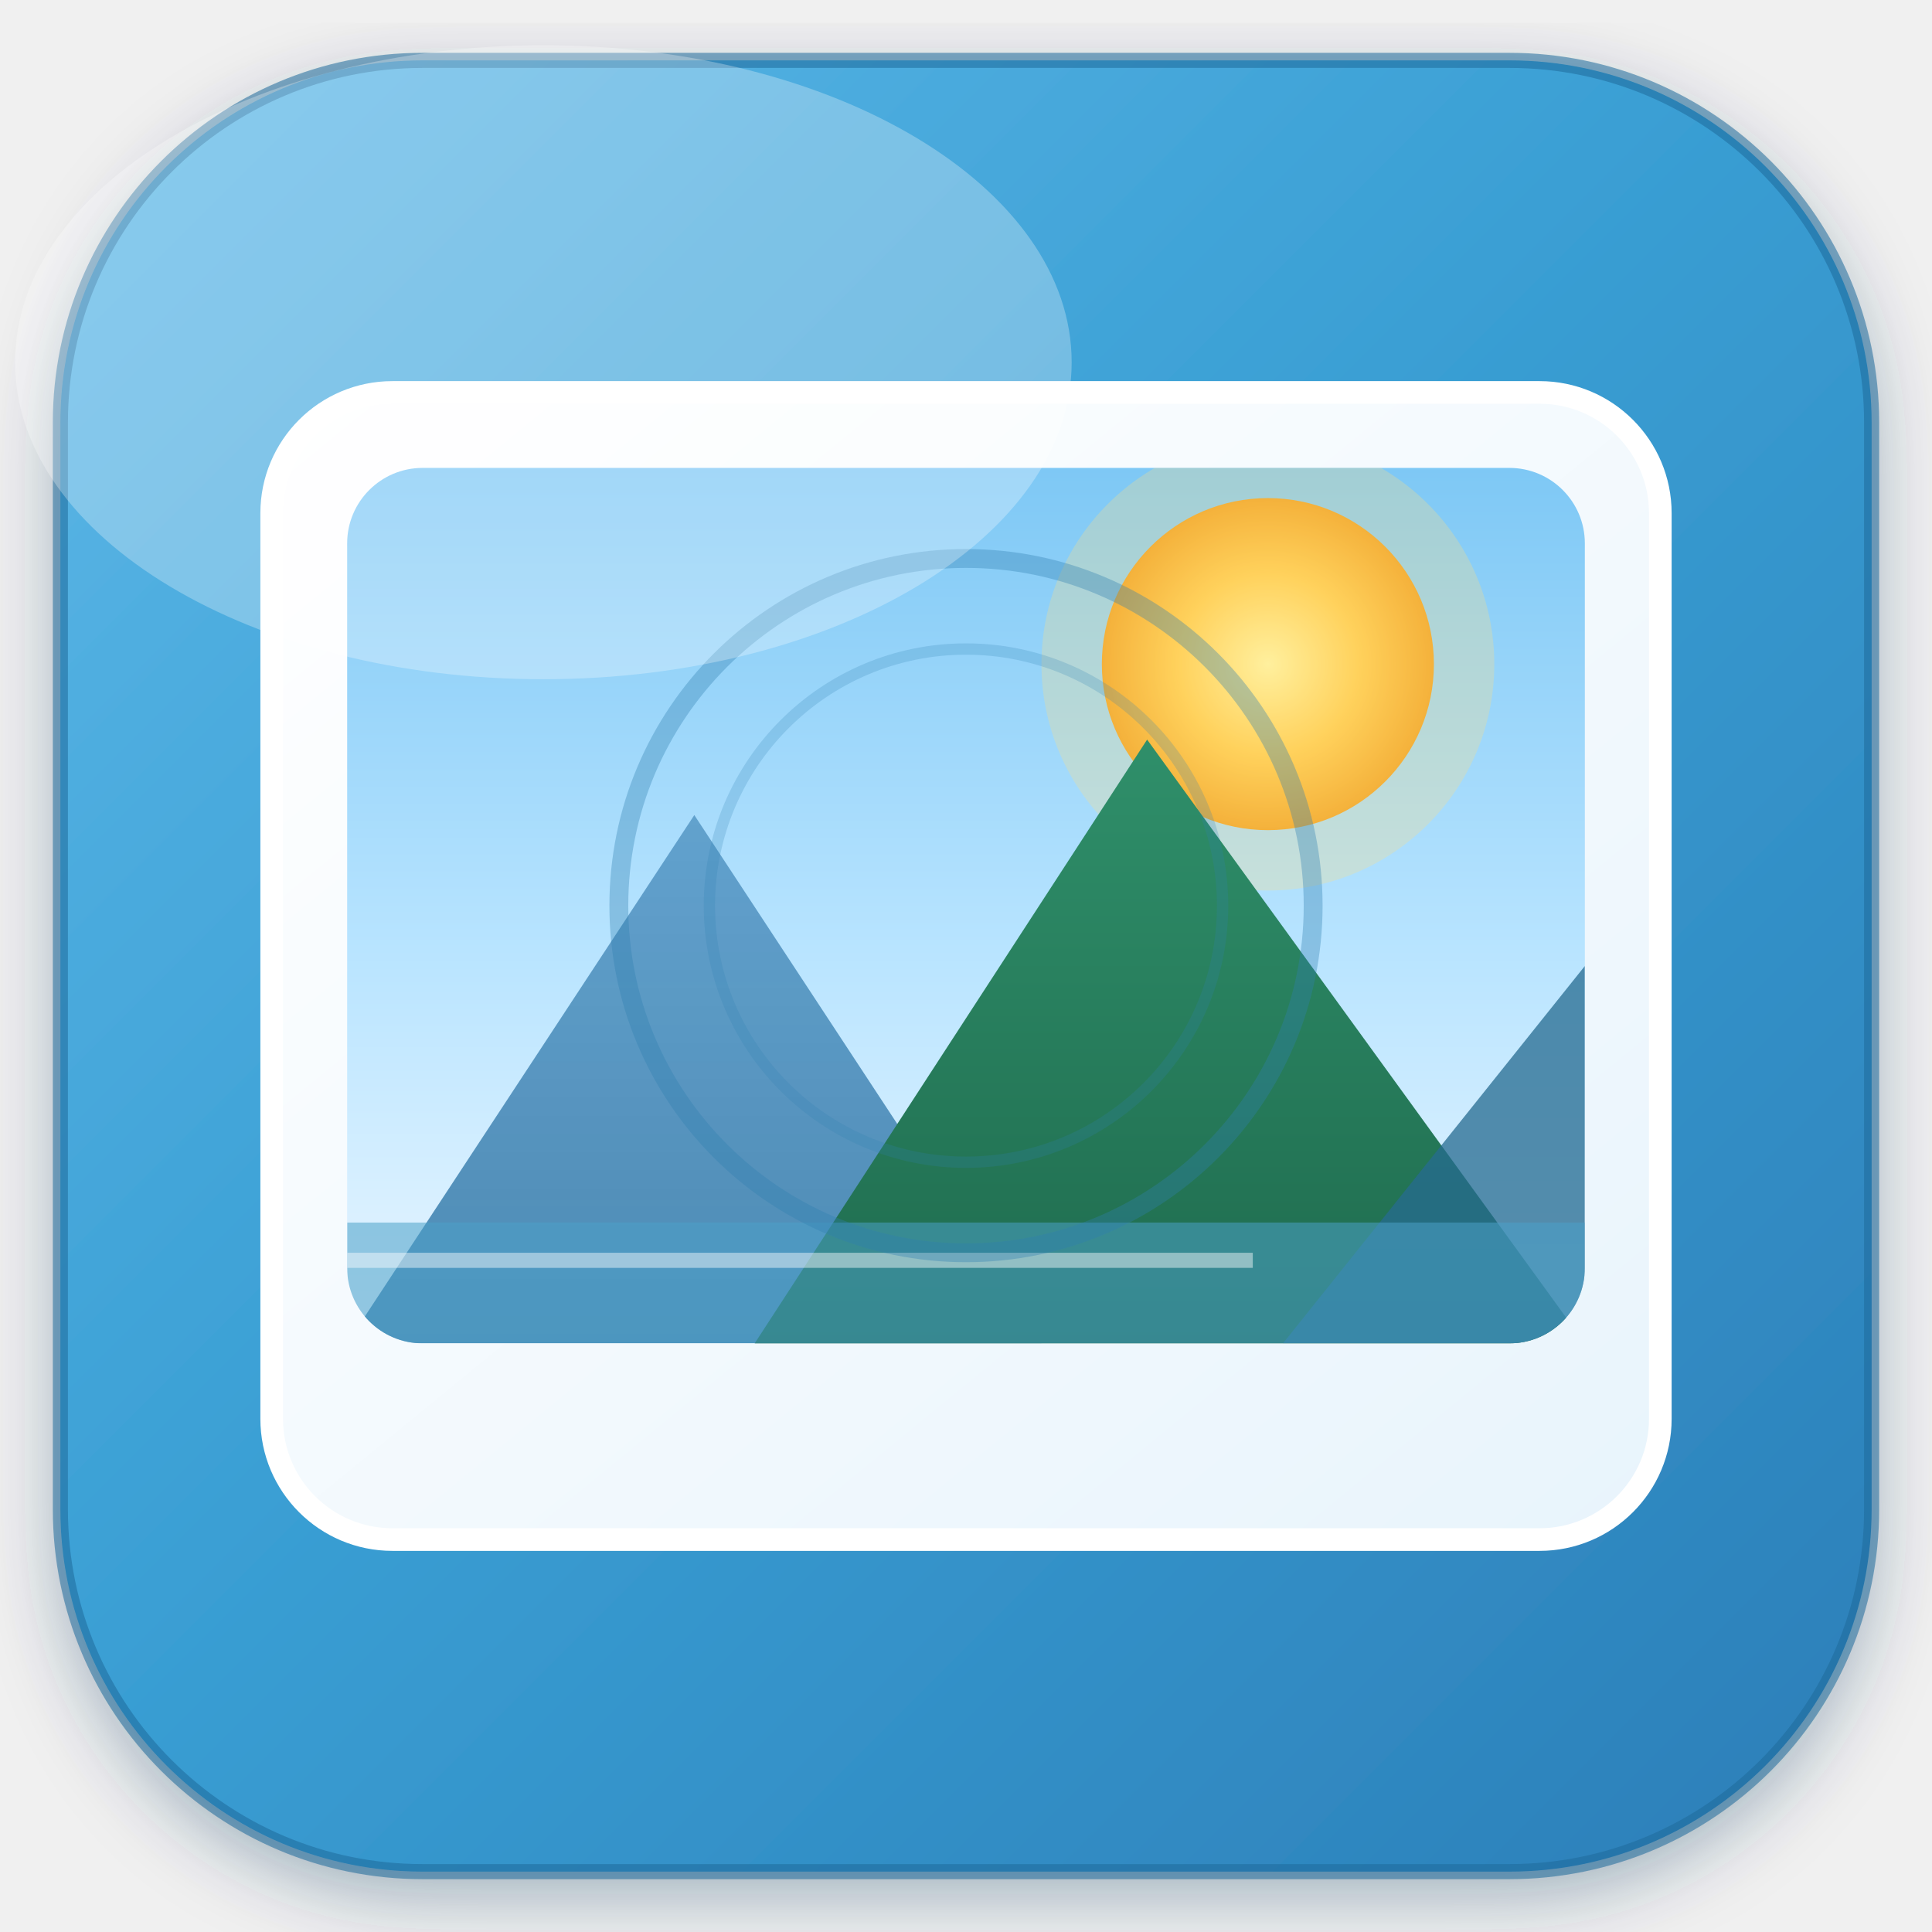
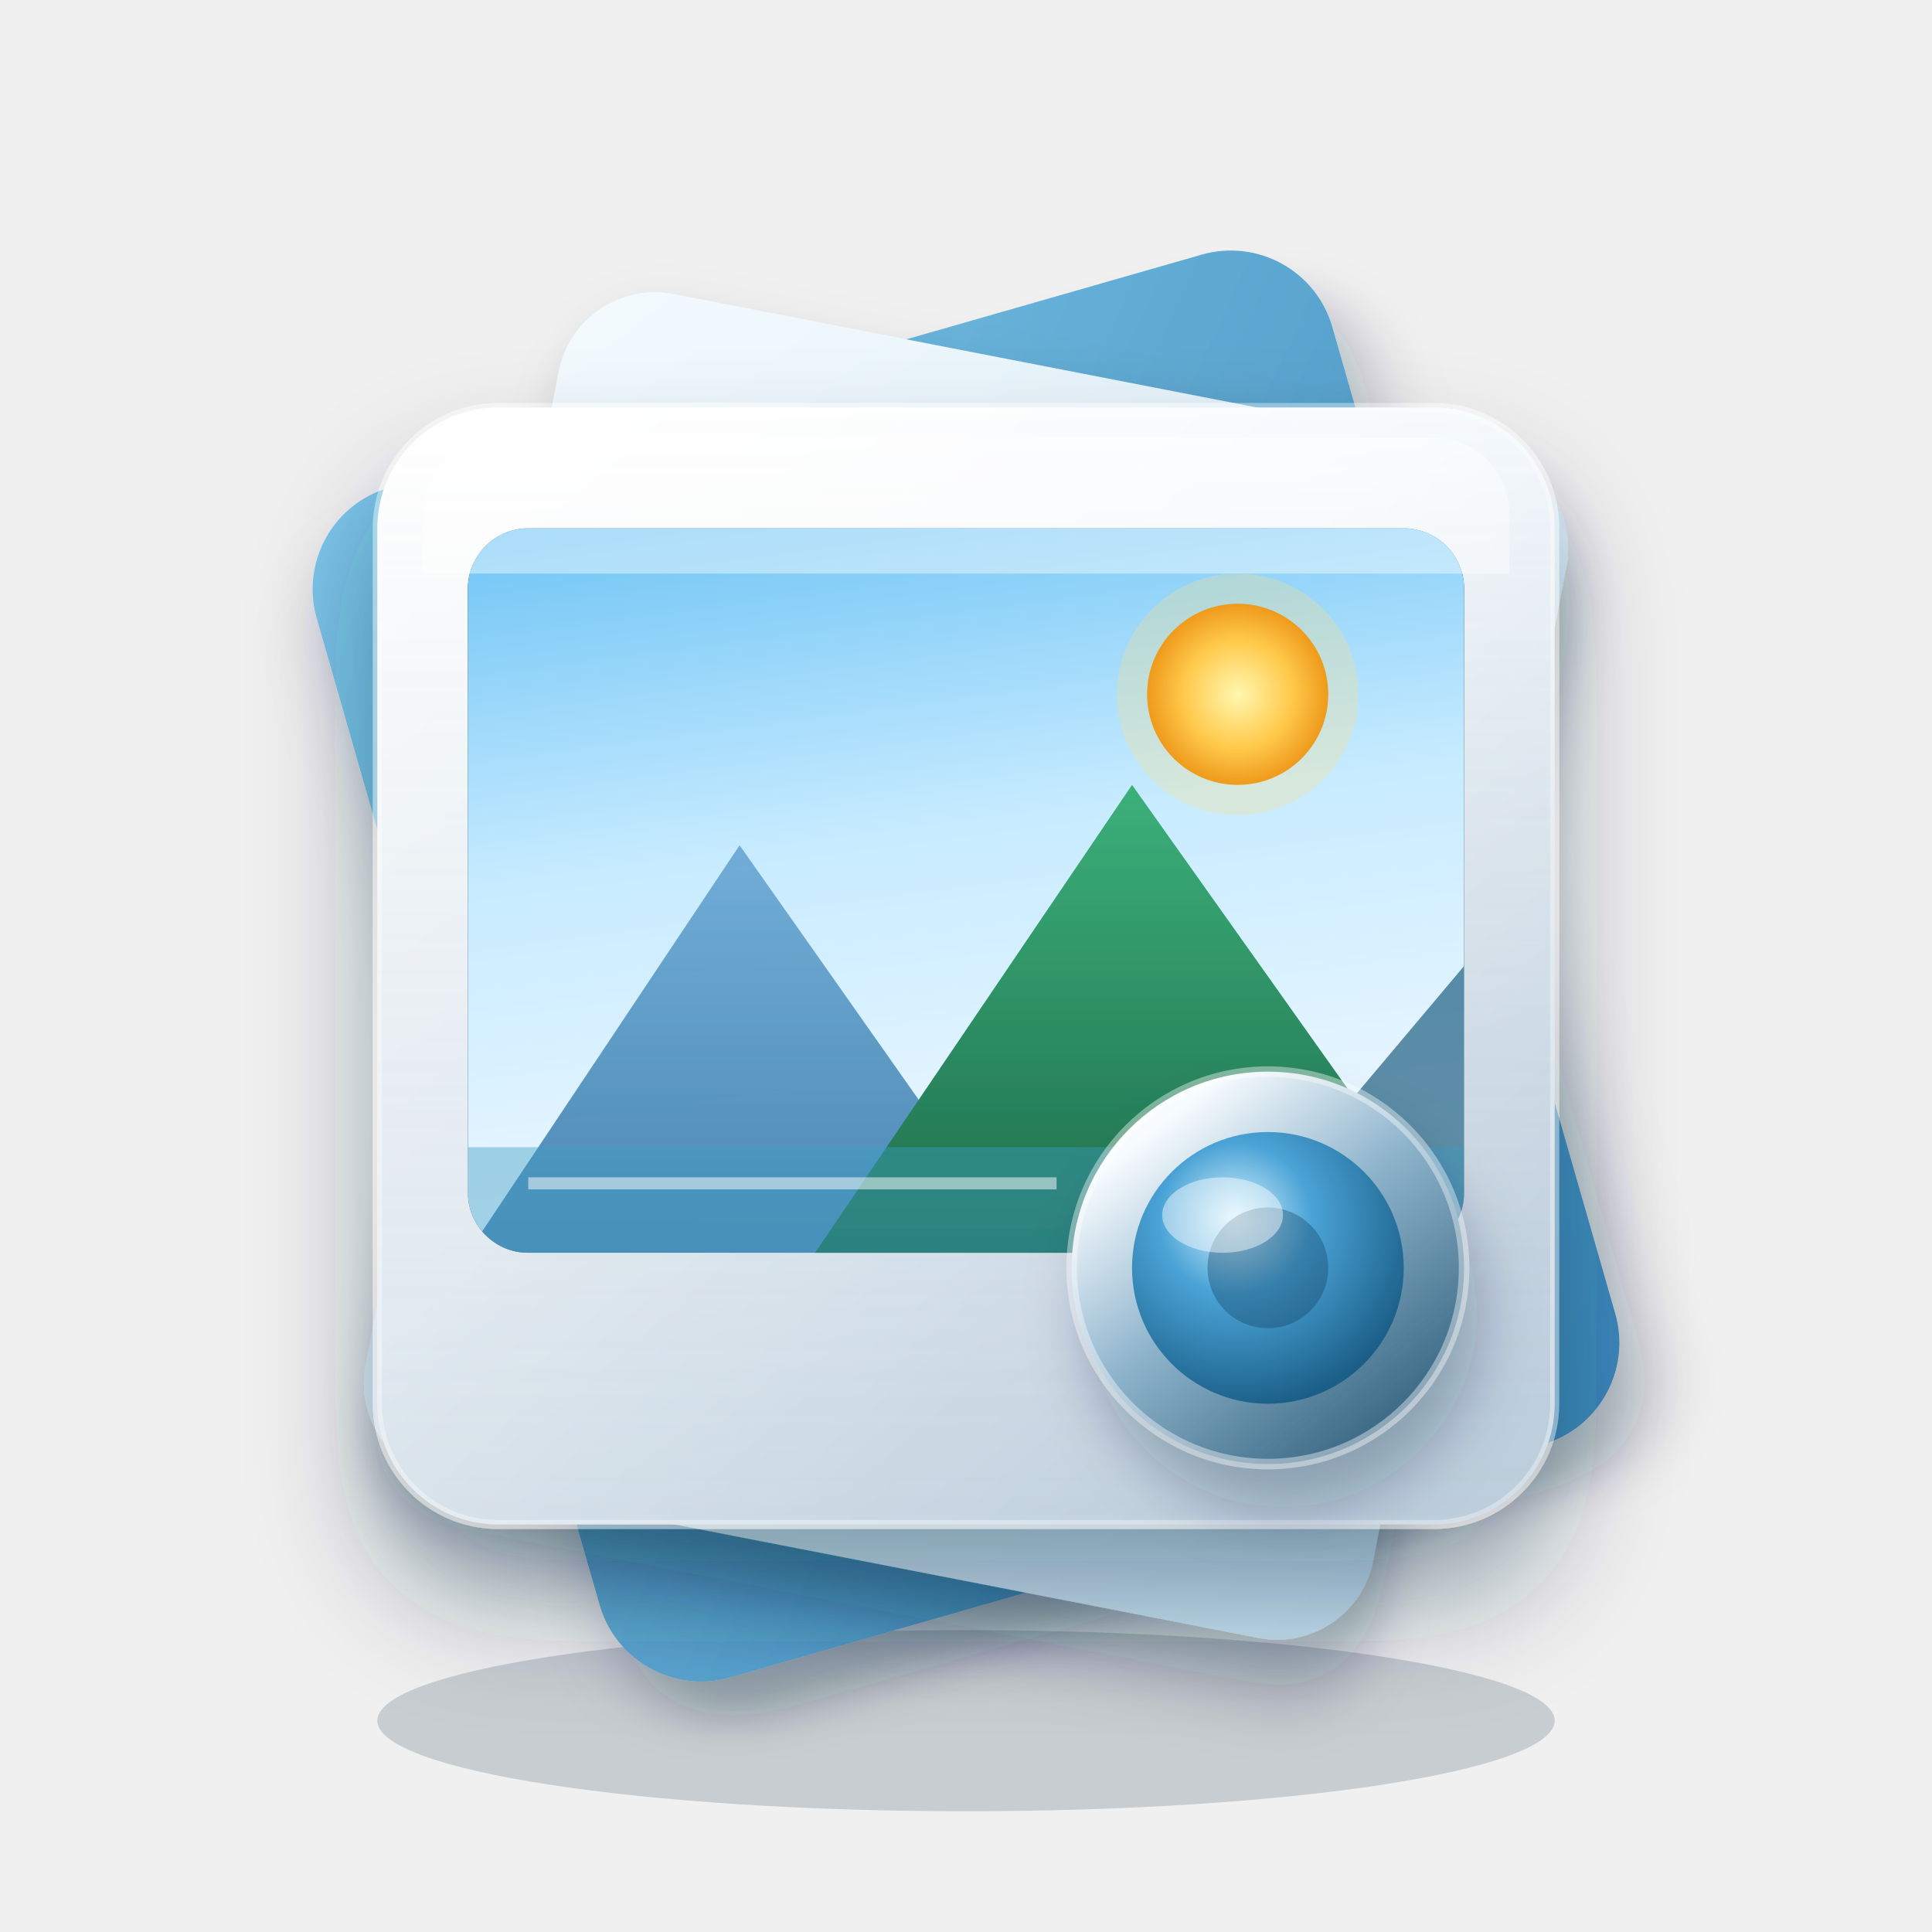
<svg xmlns="http://www.w3.org/2000/svg" viewBox="0 0 256 256">
  <defs>
-     <linearGradient id="bgGrad" x1="0%" y1="0%" x2="100%" y2="100%">
-       <stop offset="0%" stop-color="#5eb8e8" />
-       <stop offset="45%" stop-color="#3a9fd4" />
-       <stop offset="100%" stop-color="#2b7eb8" />
+     <linearGradient id="cardBack" x1="0%" y1="0%" x2="100%" y2="100%">
+       <stop offset="0%" stop-color="#7ec8ea" />
+       <stop offset="100%" stop-color="#3a86b8" />
    </linearGradient>
-     <linearGradient id="skyGrad" x1="0%" y1="0%" x2="0%" y2="100%">
-       <stop offset="0%" stop-color="#7ec8f5" />
-       <stop offset="55%" stop-color="#b8e4ff" />
-       <stop offset="100%" stop-color="#eaf6ff" />
+     <linearGradient id="cardMid" x1="0%" y1="0%" x2="100%" y2="100%">
+       <stop offset="0%" stop-color="#f4fbff" />
+       <stop offset="100%" stop-color="#c5dff0" />
    </linearGradient>
-     <linearGradient id="mountFar" x1="0%" y1="0%" x2="0%" y2="100%">
-       <stop offset="0%" stop-color="#5a9bc8" />
+     <linearGradient id="frame3d" x1="12%" y1="8%" x2="88%" y2="92%">
+       <stop offset="0%" stop-color="#ffffff" />
+       <stop offset="42%" stop-color="#f3f8fc" />
+       <stop offset="100%" stop-color="#c8d7e4" />
+     </linearGradient>
+     <linearGradient id="frameEdge" x1="0%" y1="0%" x2="0%" y2="100%">
+       <stop offset="0%" stop-color="#ffffff" stop-opacity="0.95" />
+       <stop offset="100%" stop-color="#8aa4b8" stop-opacity="0.55" />
+     </linearGradient>
+     <linearGradient id="sky" x1="0%" y1="0%" x2="18%" y2="100%">
+       <stop offset="0%" stop-color="#6ec4f5" />
+       <stop offset="48%" stop-color="#c7ebff" />
+       <stop offset="100%" stop-color="#eef8ff" />
+     </linearGradient>
+     <linearGradient id="mountA" x1="0%" y1="0%" x2="0%" y2="100%">
+       <stop offset="0%" stop-color="#6aa8d4" />
      <stop offset="100%" stop-color="#3d7eab" />
    </linearGradient>
-     <linearGradient id="mountNear" x1="0%" y1="0%" x2="0%" y2="100%">
-       <stop offset="0%" stop-color="#2f8f6a" />
-       <stop offset="100%" stop-color="#1f6b4e" />
+     <linearGradient id="mountB" x1="0%" y1="0%" x2="0%" y2="100%">
+       <stop offset="0%" stop-color="#3cb07a" />
+       <stop offset="100%" stop-color="#1e6d4c" />
    </linearGradient>
-     <radialGradient id="sunGrad" cx="50%" cy="50%" r="50%">
-       <stop offset="0%" stop-color="#fff6a8" />
-       <stop offset="55%" stop-color="#ffcc4d" />
-       <stop offset="100%" stop-color="#f0a020" />
+     <radialGradient id="sun" cx="50%" cy="50%" r="50%">
+       <stop offset="0%" stop-color="#fff7b0" />
+       <stop offset="60%" stop-color="#ffc94a" />
+       <stop offset="100%" stop-color="#ef9a1c" />
    </radialGradient>
-     <linearGradient id="frameGrad" x1="0%" y1="0%" x2="100%" y2="100%">
-       <stop offset="0%" stop-color="#ffffff" />
-       <stop offset="100%" stop-color="#e8f4fc" />
+     <linearGradient id="lensMetal" x1="20%" y1="15%" x2="80%" y2="90%">
+       <stop offset="0%" stop-color="#f8fcff" />
+       <stop offset="45%" stop-color="#8eb4cc" />
+       <stop offset="100%" stop-color="#3d6a86" />
    </linearGradient>
-     <filter id="shadow" x="-12%" y="-12%" width="124%" height="124%">
-       <feDropShadow dx="0" dy="3" stdDeviation="5" flood-color="#0a3a5a" flood-opacity="0.35" />
+     <radialGradient id="lensGlass" cx="38%" cy="32%" r="70%">
+       <stop offset="0%" stop-color="#d9f3ff" />
+       <stop offset="40%" stop-color="#4aa3d6" />
+       <stop offset="100%" stop-color="#1b5f88" />
+     </radialGradient>
+     <filter id="softShadow" x="-35%" y="-25%" width="170%" height="170%">
+       <feDropShadow dx="0" dy="10" stdDeviation="8" flood-color="#0b2a40" flood-opacity="0.38" />
    </filter>
+     <filter id="cardShadow" x="-20%" y="-20%" width="140%" height="150%">
+       <feDropShadow dx="2" dy="6" stdDeviation="4" flood-color="#0b2a40" flood-opacity="0.28" />
+     </filter>
+     <clipPath id="photoClip">
+       <rect x="62" y="70" width="132" height="96" rx="8" ry="8" />
+     </clipPath>
  </defs>
-   <rect x="8" y="8" width="240" height="240" rx="48" ry="48" fill="url(#bgGrad)" filter="url(#shadow)" />
-   <rect x="8" y="8" width="240" height="240" rx="48" ry="48" fill="none" stroke="#1e6a9a" stroke-width="2" opacity="0.55" />
-   <rect x="36" y="52" width="184" height="152" rx="16" ry="16" fill="url(#frameGrad)" stroke="#ffffff" stroke-width="3" />
-   <clipPath id="frameClip">
-     <rect x="46" y="62" width="164" height="116" rx="10" ry="10" />
-   </clipPath>
-   <rect x="46" y="62" width="164" height="116" rx="10" ry="10" fill="url(#skyGrad)" clip-path="url(#frameClip)" />
-   <circle cx="168" cy="88" r="22" fill="url(#sunGrad)" clip-path="url(#frameClip)" />
-   <circle cx="168" cy="88" r="30" fill="#ffe080" opacity="0.28" clip-path="url(#frameClip)" />
-   <polygon points="46,178 92,108 138,178" fill="url(#mountFar)" clip-path="url(#frameClip)" opacity="0.9" />
-   <polygon points="100,178 152,98 210,178" fill="url(#mountNear)" clip-path="url(#frameClip)" />
-   <polygon points="170,178 210,128 210,178" fill="#256b90" clip-path="url(#frameClip)" opacity="0.75" />
-   <rect x="46" y="162" width="164" height="16" fill="#4aa0c8" clip-path="url(#frameClip)" opacity="0.55" />
-   <rect x="46" y="166" width="120" height="2" fill="#ffffff" clip-path="url(#frameClip)" opacity="0.45" />
-   <circle cx="128" cy="120" r="46" fill="none" stroke="#2f7eb0" stroke-width="2.5" opacity="0.35" />
-   <circle cx="128" cy="120" r="34" fill="none" stroke="#2f7eb0" stroke-width="1.5" opacity="0.22" />
-   <ellipse cx="72" cy="48" rx="70" ry="42" fill="#ffffff" opacity="0.28" />
+   <ellipse cx="128" cy="228" rx="78" ry="12" fill="#0b2a40" opacity="0.18" />
+   <g transform="rotate(-16 128 128)" filter="url(#cardShadow)">
+     <rect x="58" y="46" width="140" height="164" rx="14" fill="url(#cardBack)" />
+   </g>
+   <g transform="rotate(11 128 128)" filter="url(#cardShadow)">
+     <rect x="60" y="48" width="136" height="160" rx="13" fill="url(#cardMid)" />
+   </g>
+   <g filter="url(#softShadow)">
+     <rect x="50" y="54" width="156" height="148" rx="16" fill="url(#frame3d)" />
+     <rect x="50" y="54" width="156" height="148" rx="16" fill="url(#frameEdge)" opacity="0.35" />
+     <rect x="62" y="70" width="132" height="96" rx="8" fill="#0d3a55" />
+     <g clip-path="url(#photoClip)">
+       <rect x="62" y="70" width="132" height="96" fill="url(#sky)" />
+       <circle cx="164" cy="92" r="16" fill="#ffe080" opacity="0.28" />
+       <circle cx="164" cy="92" r="12" fill="url(#sun)" />
+       <polygon points="62,166 98,112 136,166" fill="url(#mountA)" opacity="0.92" />
+       <polygon points="108,166 150,104 194,166" fill="url(#mountB)" />
+       <polygon points="162,166 194,128 194,166" fill="#1f5f82" opacity="0.7" />
+       <rect x="62" y="152" width="132" height="14" fill="#3d9ec4" opacity="0.42" />
+       <rect x="70" y="156" width="70" height="1.6" fill="#ffffff" opacity="0.5" />
+     </g>
+     <path d="M66 58h124a10 10 0 0 1 10 10v8H56v-8a10 10 0 0 1 10-10z" fill="#ffffff" opacity="0.42" />
+     <rect x="50" y="54" width="156" height="148" rx="16" fill="none" stroke="#ffffff" stroke-width="1.2" opacity="0.35" />
+   </g>
+   <g transform="translate(168 168)">
+     <circle r="26" fill="url(#lensMetal)" filter="url(#cardShadow)" />
+     <circle r="18" fill="url(#lensGlass)" />
+     <circle r="8" fill="#0e3d5c" opacity="0.35" />
+     <ellipse cx="-6" cy="-7" rx="8" ry="5" fill="#ffffff" opacity="0.45" />
+     <circle r="26" fill="none" stroke="#ffffff" stroke-width="1.4" opacity="0.4" />
+   </g>
</svg>
